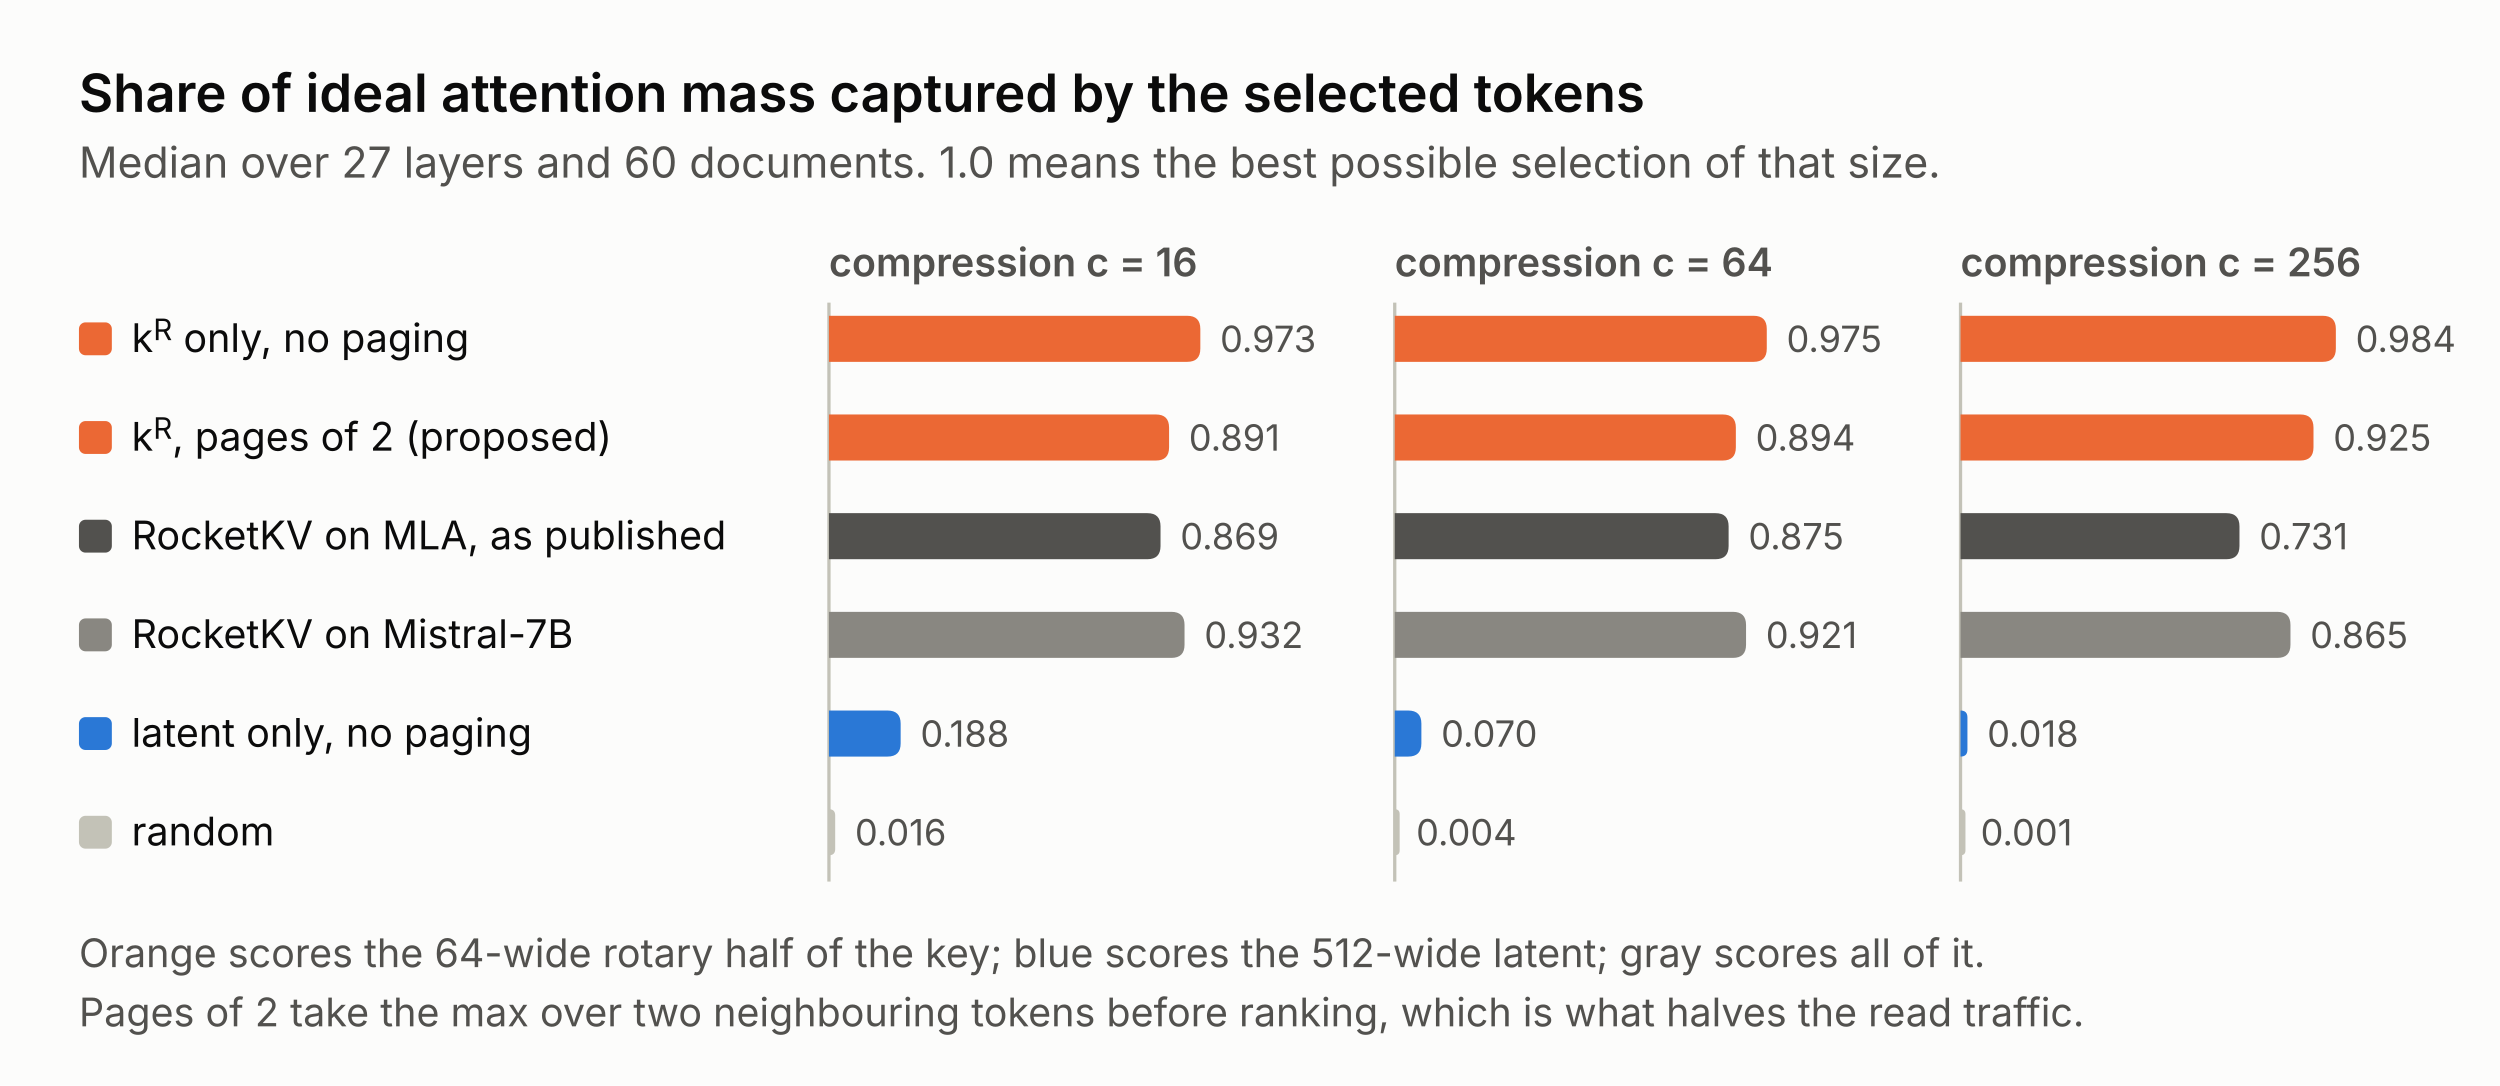
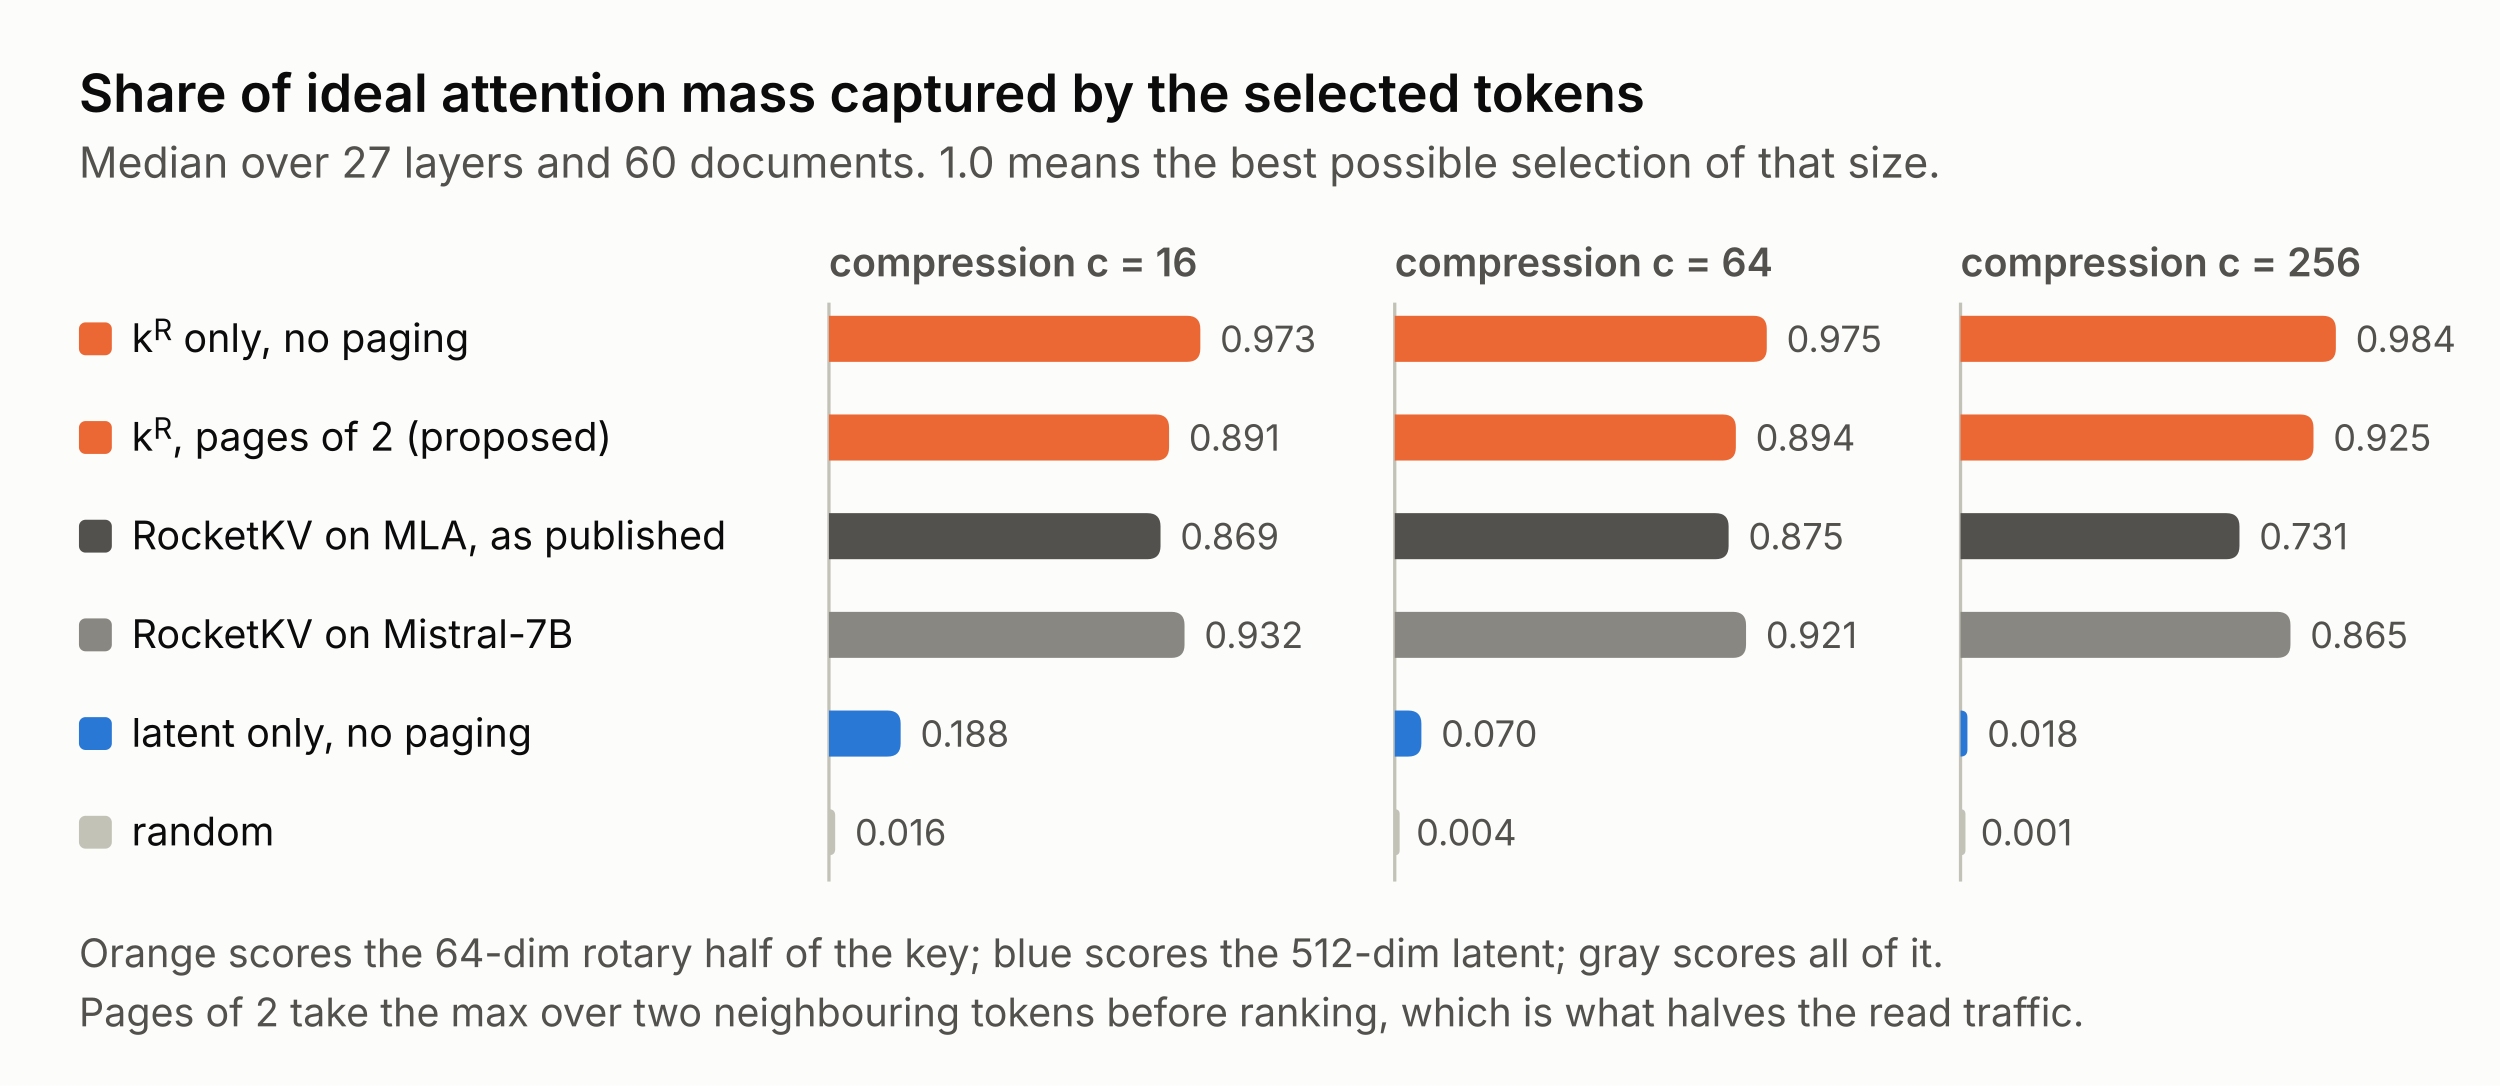
<svg xmlns="http://www.w3.org/2000/svg" width="760" height="330" viewBox="0 0 760 330" role="img" aria-label="Share of ideal attention mass by selector and compression ratio">
  <rect width="760" height="330" fill="#fcfcfb" />
  <text x="24.0" y="34.0" font-size="16" fill="#0b0b0b" text-anchor="start" font-weight="600" font-family="system-ui, -apple-system, Segoe UI, sans-serif">Share of ideal attention mass captured by the selected tokens</text>
  <text x="24.0" y="54.0" font-size="13" fill="#52514e" text-anchor="start" font-weight="normal" font-family="system-ui, -apple-system, Segoe UI, sans-serif">Median over 27 layers and 60 documents. 1.0 means the best possible selection of that size.</text>
  <text x="252.0" y="84.0" font-size="12" fill="#52514e" text-anchor="start" font-weight="600" font-family="system-ui, -apple-system, Segoe UI, sans-serif">compression c = 16</text>
  <line x1="252" y1="92" x2="252" y2="268" stroke="#c3c2b7" stroke-width="1" />
  <path d="M252.0,96.0 H360.9 Q364.9,96.0 364.9,100.0 V106.0 Q364.9,110.0 360.9,110.0 H252.0 Z" fill="#eb6834" />
  <text x="370.9" y="107.0" font-size="11" fill="#52514e" text-anchor="start" font-weight="normal" font-family="system-ui, -apple-system, Segoe UI, sans-serif">0.973</text>
  <path d="M252.0,126.0 H351.4 Q355.4,126.0 355.4,130.0 V136.0 Q355.4,140.0 351.4,140.0 H252.0 Z" fill="#eb6834" />
  <text x="361.4" y="137.0" font-size="11" fill="#52514e" text-anchor="start" font-weight="normal" font-family="system-ui, -apple-system, Segoe UI, sans-serif">0.891</text>
  <path d="M252.0,156.0 H348.8 Q352.8,156.0 352.8,160.0 V166.0 Q352.8,170.0 348.8,170.0 H252.0 Z" fill="#52514e" />
  <text x="358.8" y="167.0" font-size="11" fill="#52514e" text-anchor="start" font-weight="normal" font-family="system-ui, -apple-system, Segoe UI, sans-serif">0.869</text>
  <path d="M252.0,186.0 H356.1 Q360.1,186.0 360.1,190.0 V196.0 Q360.1,200.0 356.1,200.0 H252.0 Z" fill="#898781" />
  <text x="366.1" y="197.0" font-size="11" fill="#52514e" text-anchor="start" font-weight="normal" font-family="system-ui, -apple-system, Segoe UI, sans-serif">0.932</text>
  <path d="M252.0,216.0 H269.8 Q273.8,216.0 273.8,220.0 V226.0 Q273.8,230.0 269.8,230.0 H252.0 Z" fill="#2a78d6" />
  <text x="279.8" y="227.0" font-size="11" fill="#52514e" text-anchor="start" font-weight="normal" font-family="system-ui, -apple-system, Segoe UI, sans-serif">0.188</text>
  <path d="M252.0,246.0 H252.0 Q253.9,246.0 253.9,247.9 V258.1 Q253.9,260.0 252.0,260.0 H252.0 Z" fill="#c3c2b7" />
  <text x="259.9" y="257.0" font-size="11" fill="#52514e" text-anchor="start" font-weight="normal" font-family="system-ui, -apple-system, Segoe UI, sans-serif">0.016</text>
  <text x="424.0" y="84.0" font-size="12" fill="#52514e" text-anchor="start" font-weight="600" font-family="system-ui, -apple-system, Segoe UI, sans-serif">compression c = 64</text>
  <line x1="424" y1="92" x2="424" y2="268" stroke="#c3c2b7" stroke-width="1" />
  <path d="M424.0,96.0 H533.1 Q537.1,96.0 537.1,100.0 V106.0 Q537.1,110.0 533.1,110.0 H424.0 Z" fill="#eb6834" />
  <text x="543.1" y="107.0" font-size="11" fill="#52514e" text-anchor="start" font-weight="normal" font-family="system-ui, -apple-system, Segoe UI, sans-serif">0.975</text>
  <path d="M424.0,126.0 H523.7 Q527.7,126.0 527.7,130.0 V136.0 Q527.7,140.0 523.7,140.0 H424.0 Z" fill="#eb6834" />
  <text x="533.7" y="137.0" font-size="11" fill="#52514e" text-anchor="start" font-weight="normal" font-family="system-ui, -apple-system, Segoe UI, sans-serif">0.894</text>
  <path d="M424.0,156.0 H521.5 Q525.5,156.0 525.5,160.0 V166.0 Q525.5,170.0 521.5,170.0 H424.0 Z" fill="#52514e" />
  <text x="531.5" y="167.0" font-size="11" fill="#52514e" text-anchor="start" font-weight="normal" font-family="system-ui, -apple-system, Segoe UI, sans-serif">0.875</text>
  <path d="M424.0,186.0 H526.8 Q530.8,186.0 530.8,190.0 V196.0 Q530.8,200.0 526.8,200.0 H424.0 Z" fill="#898781" />
  <text x="536.8" y="197.0" font-size="11" fill="#52514e" text-anchor="start" font-weight="normal" font-family="system-ui, -apple-system, Segoe UI, sans-serif">0.921</text>
  <path d="M424.0,216.0 H428.1 Q432.1,216.0 432.1,220.0 V226.0 Q432.1,230.0 428.1,230.0 H424.0 Z" fill="#2a78d6" />
  <text x="438.1" y="227.0" font-size="11" fill="#52514e" text-anchor="start" font-weight="normal" font-family="system-ui, -apple-system, Segoe UI, sans-serif">0.070</text>
  <path d="M424.0,246.0 H424.0 Q425.5,246.0 425.5,247.5 V258.5 Q425.5,260.0 424.0,260.0 H424.0 Z" fill="#c3c2b7" />
  <text x="430.5" y="257.0" font-size="11" fill="#52514e" text-anchor="start" font-weight="normal" font-family="system-ui, -apple-system, Segoe UI, sans-serif">0.004</text>
  <text x="596.0" y="84.0" font-size="12" fill="#52514e" text-anchor="start" font-weight="600" font-family="system-ui, -apple-system, Segoe UI, sans-serif">compression c = 256</text>
  <line x1="596" y1="92" x2="596" y2="268" stroke="#c3c2b7" stroke-width="1" />
  <path d="M596.0,96.0 H706.1 Q710.1,96.0 710.1,100.0 V106.0 Q710.1,110.0 706.1,110.0 H596.0 Z" fill="#eb6834" />
  <text x="716.1" y="107.0" font-size="11" fill="#52514e" text-anchor="start" font-weight="normal" font-family="system-ui, -apple-system, Segoe UI, sans-serif">0.984</text>
  <path d="M596.0,126.0 H699.3 Q703.3,126.0 703.3,130.0 V136.0 Q703.3,140.0 699.3,140.0 H596.0 Z" fill="#eb6834" />
  <text x="709.3" y="137.0" font-size="11" fill="#52514e" text-anchor="start" font-weight="normal" font-family="system-ui, -apple-system, Segoe UI, sans-serif">0.925</text>
  <path d="M596.0,156.0 H676.8 Q680.8,156.0 680.8,160.0 V166.0 Q680.8,170.0 676.8,170.0 H596.0 Z" fill="#52514e" />
  <text x="686.8" y="167.0" font-size="11" fill="#52514e" text-anchor="start" font-weight="normal" font-family="system-ui, -apple-system, Segoe UI, sans-serif">0.731</text>
  <path d="M596.0,186.0 H692.3 Q696.3,186.0 696.3,190.0 V196.0 Q696.3,200.0 692.3,200.0 H596.0 Z" fill="#898781" />
  <text x="702.3" y="197.0" font-size="11" fill="#52514e" text-anchor="start" font-weight="normal" font-family="system-ui, -apple-system, Segoe UI, sans-serif">0.865</text>
  <path d="M596.0,216.0 H596.0 Q598.1,216.0 598.1,218.1 V227.9 Q598.1,230.0 596.0,230.0 H596.0 Z" fill="#2a78d6" />
  <text x="604.1" y="227.0" font-size="11" fill="#52514e" text-anchor="start" font-weight="normal" font-family="system-ui, -apple-system, Segoe UI, sans-serif">0.018</text>
  <path d="M596.0,246.0 H596.0 Q597.5,246.0 597.5,247.5 V258.5 Q597.5,260.0 596.0,260.0 H596.0 Z" fill="#c3c2b7" />
  <text x="602.1" y="257.0" font-size="11" fill="#52514e" text-anchor="start" font-weight="normal" font-family="system-ui, -apple-system, Segoe UI, sans-serif">0.001</text>
  <rect x="24" y="98" width="10" height="10" rx="2" fill="#eb6834" />
  <text x="40.0" y="107.0" font-size="12" fill="#0b0b0b" text-anchor="start" font-weight="normal" font-family="system-ui, -apple-system, Segoe UI, sans-serif">k<tspan baseline-shift="super" font-size="9">R</tspan> only, no paging</text>
  <rect x="24" y="128" width="10" height="10" rx="2" fill="#eb6834" />
  <text x="40.0" y="137.0" font-size="12" fill="#0b0b0b" text-anchor="start" font-weight="normal" font-family="system-ui, -apple-system, Segoe UI, sans-serif">k<tspan baseline-shift="super" font-size="9">R</tspan>, pages of 2  (proposed)</text>
  <rect x="24" y="158" width="10" height="10" rx="2" fill="#52514e" />
  <text x="40.0" y="167.0" font-size="12" fill="#0b0b0b" text-anchor="start" font-weight="normal" font-family="system-ui, -apple-system, Segoe UI, sans-serif">RocketKV on MLA, as published</text>
  <rect x="24" y="188" width="10" height="10" rx="2" fill="#898781" />
  <text x="40.0" y="197.0" font-size="12" fill="#0b0b0b" text-anchor="start" font-weight="normal" font-family="system-ui, -apple-system, Segoe UI, sans-serif">RocketKV on Mistral-7B</text>
  <rect x="24" y="218" width="10" height="10" rx="2" fill="#2a78d6" />
  <text x="40.0" y="227.0" font-size="12" fill="#0b0b0b" text-anchor="start" font-weight="normal" font-family="system-ui, -apple-system, Segoe UI, sans-serif">latent only, no paging</text>
  <rect x="24" y="248" width="10" height="10" rx="2" fill="#c3c2b7" />
  <text x="40.0" y="257.0" font-size="12" fill="#0b0b0b" text-anchor="start" font-weight="normal" font-family="system-ui, -apple-system, Segoe UI, sans-serif">random</text>
-   <text x="24.0" y="294.0" font-size="12" fill="#52514e" text-anchor="start" font-weight="normal" font-family="system-ui, -apple-system, Segoe UI, sans-serif">Orange scores the 64-wide rotary half of the key; blue scores the 512-wide latent; gray scores all of it.</text>
+   <text x="24.0" y="294.0" font-size="12" fill="#52514e" text-anchor="start" font-weight="normal" font-family="system-ui, -apple-system, Segoe UI, sans-serif">Orange scores the 64-dim rotary half of the key; blue scores the 512-dim latent; gray scores all of it.</text>
  <text x="24.0" y="312.0" font-size="12" fill="#52514e" text-anchor="start" font-weight="normal" font-family="system-ui, -apple-system, Segoe UI, sans-serif">Pages of 2 take the max over two neighbouring tokens before ranking, which is what halves the read traffic.</text>
</svg>
